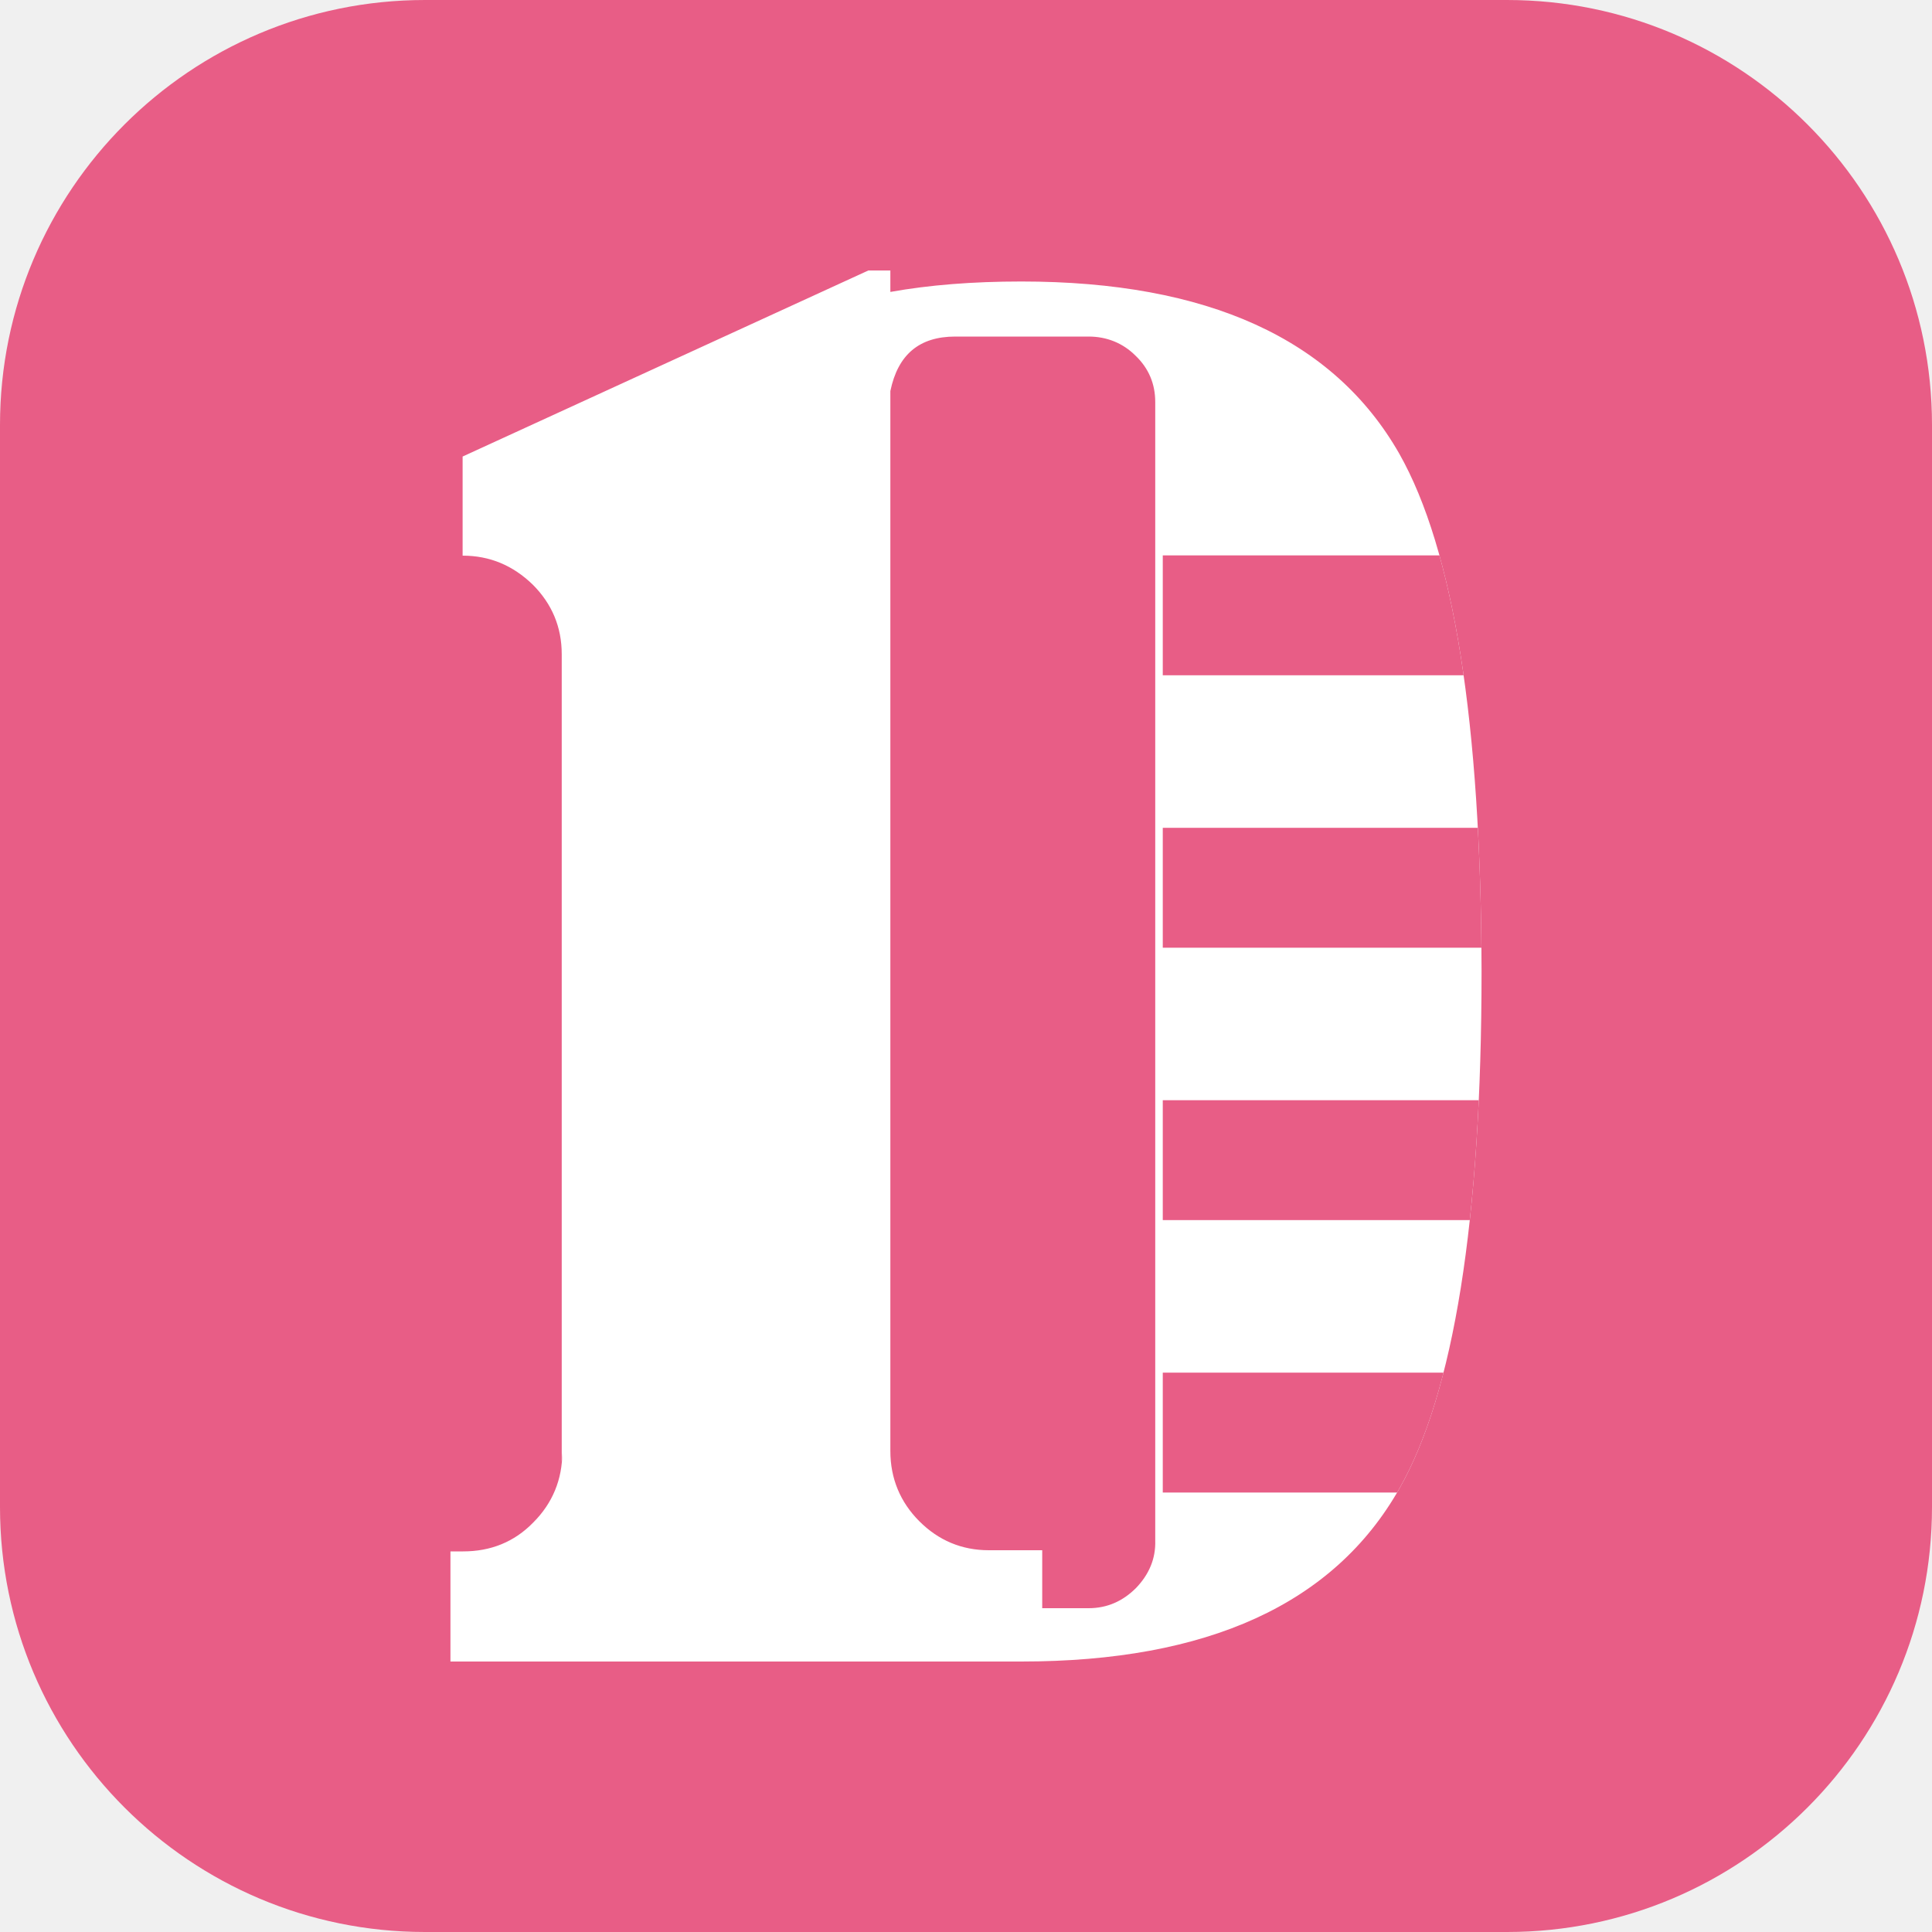
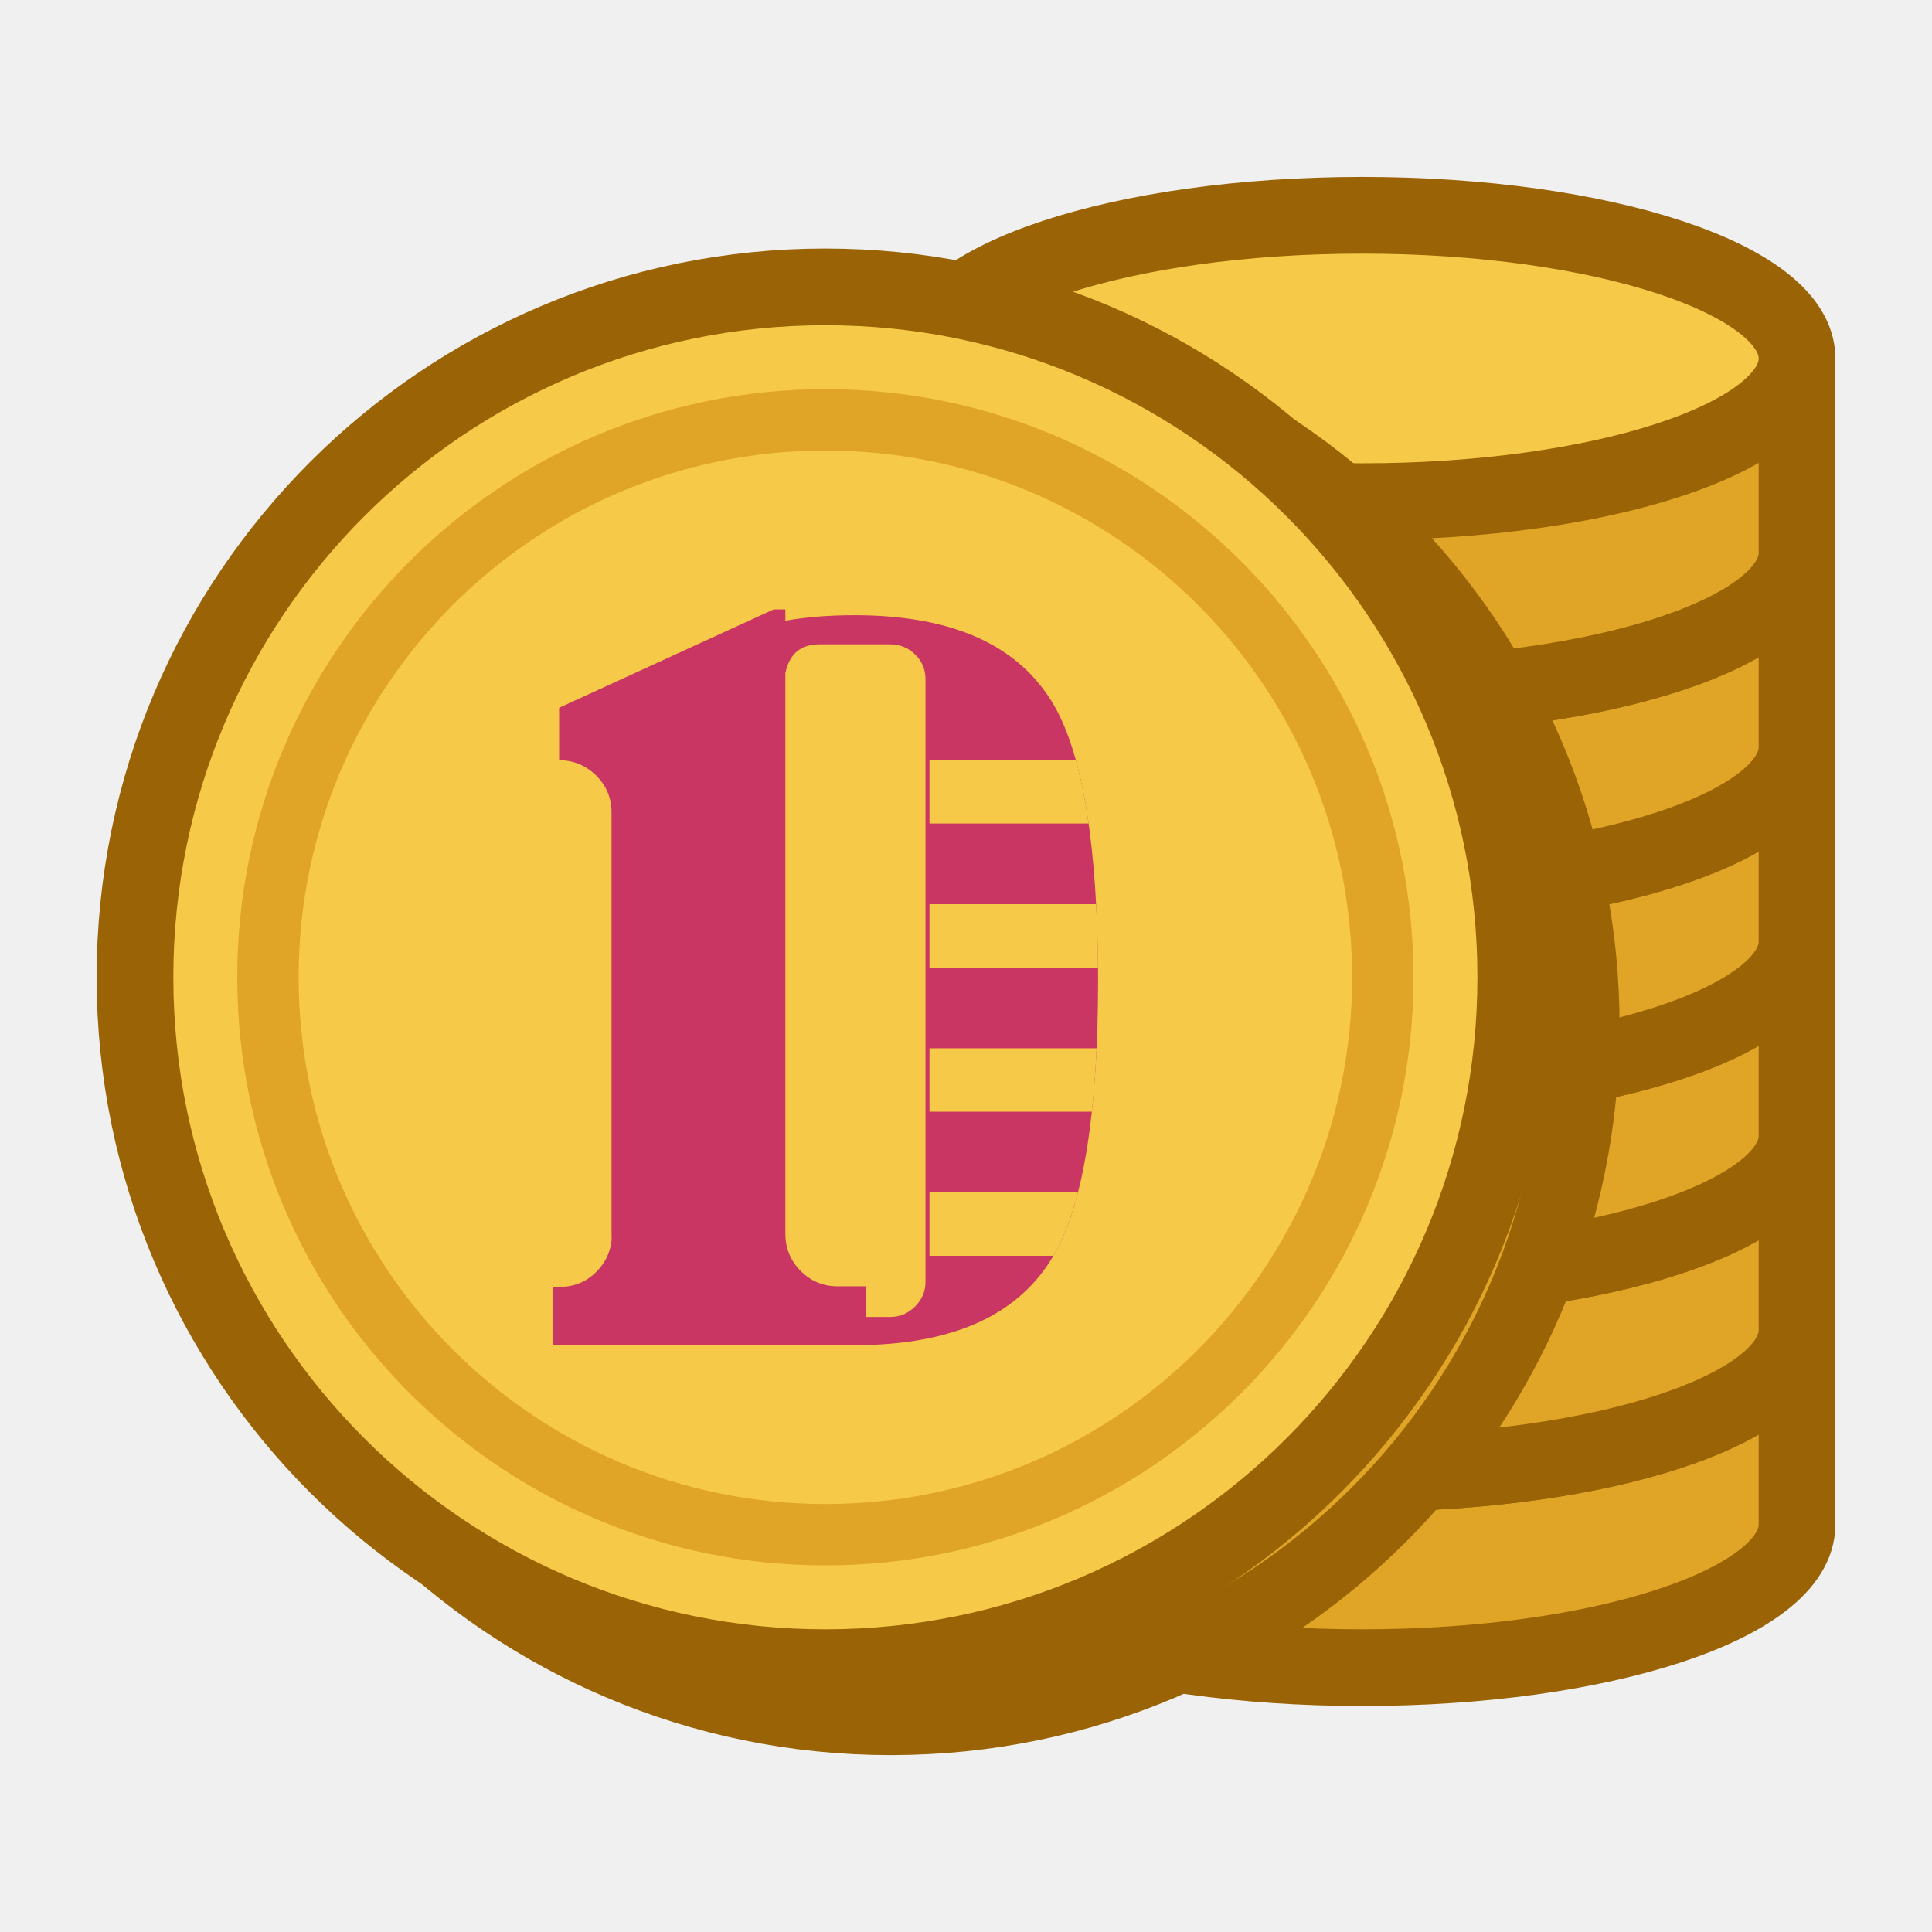
<svg xmlns="http://www.w3.org/2000/svg" viewBox="0 0 100 100">
-   <rect width="100" height="100" rx="22" fill="#e85d86" />
-   <defs>
+   <g transform="translate(70.515 86.318) scale(1.3235)">
+     <path d="M-17,-13.2 L-17,-5.6 A17,5.6 0 0 0 17,-5.6 L17,-13.2 Z" fill="#e0a526" stroke="#9a6406" stroke-width="3.0" stroke-linejoin="round" />
+     <ellipse cx="0" cy="-13.2" rx="17" ry="5.6" fill="#f7c948" stroke="#9a6406" stroke-width="3.0" />
+     <path d="M-17,-20.8 L-17,-13.2 A17,5.6 0 0 0 17,-13.2 L17,-20.8 Z" fill="#e0a526" stroke="#9a6406" stroke-width="3.0" stroke-linejoin="round" />
+     <ellipse cx="0" cy="-20.8" rx="17" ry="5.6" fill="#f7c948" stroke="#9a6406" stroke-width="3.0" />
+     <path d="M-17,-28.4 L-17,-20.8 A17,5.6 0 0 0 17,-20.8 L17,-28.4 Z" fill="#e0a526" stroke="#9a6406" stroke-width="3.0" stroke-linejoin="round" />
+     <ellipse cx="0" cy="-28.4" rx="17" ry="5.6" fill="#f7c948" stroke="#9a6406" stroke-width="3.0" />
+     <path d="M-17,-36.0 L-17,-28.4 A17,5.6 0 0 0 17,-28.4 L17,-36.0 Z" fill="#e0a526" stroke="#9a6406" stroke-width="3.0" stroke-linejoin="round" />
+     <ellipse cx="0" cy="-36.0" rx="17" ry="5.6" fill="#f7c948" stroke="#9a6406" stroke-width="3.0" />
+     <path d="M-17,-43.6 L-17,-36 A17,5.6 0 0 0 17,-36 L17,-43.6 Z" fill="#e0a526" stroke="#9a6406" stroke-width="3.0" stroke-linejoin="round" />
+     <ellipse cx="0" cy="-43.6" rx="17" ry="5.6" fill="#f7c948" stroke="#9a6406" stroke-width="3.0" />
+     <path d="M-17,-51.2 L-17,-43.6 A17,5.6 0 0 0 17,-43.6 L17,-51.2 Z" fill="#e0a526" stroke="#9a6406" stroke-width="3.0" stroke-linejoin="round" />
+     <ellipse cx="0" cy="-51.2" rx="17" ry="5.6" fill="#f7c948" stroke="#9a6406" stroke-width="3.0" />
+     <circle cx="-18.44" cy="-25.08" r="27" fill="#e0a526" stroke="#9a6406" stroke-width="3.0" />
+     <circle cx="-21" cy="-27" r="27" fill="#f7c948" stroke="#9a6406" stroke-width="3.0" />
+     <circle cx="-21" cy="-27" r="21.8" fill="none" stroke="#e0a526" stroke-width="2.4" />
    <clipPath id="bowl">
-       <path d="M19.48,3.16C18.35,1.18 16.17,0.19 12.96,0.19C12.12,0.19 11.37,0.25 10.7,0.37L10.7,0L10.32,0L3.32,3.21L3.32,4.92C3.79,4.92 4.19,5.09 4.53,5.42C4.86,5.75 5.03,6.15 5.03,6.62L5.03,20.55L5.04,20.39C5.04,20.86 4.87,21.27 4.54,21.6C4.21,21.94 3.8,22.1 3.33,22.1L3.11,22.1L3.11,24L12.96,24C16.17,24 18.35,23.01 19.48,21.02C20.42,19.37 20.9,16.39 20.9,12.09C20.89,7.8 20.42,4.82 19.48,3.16ZM14.94,22.73C14.71,22.96 14.44,23.08 14.12,23.08L13.32,23.08L13.32,22.08L12.4,22.08C11.93,22.08 11.53,21.91 11.2,21.58C10.87,21.25 10.7,20.84 10.7,20.37L10.7,2.08C10.83,1.45 11.2,1.14 11.82,1.14L14.12,1.14C14.43,1.14 14.71,1.25 14.93,1.47C15.16,1.69 15.27,1.96 15.27,2.27L15.27,21.91C15.28,22.23 15.16,22.5 14.94,22.73Z" />
+       <path d="M19.48,3.16C18.35,1.18 16.17,0.19 12.96,0.19C12.12,0.19 11.37,0.25 10.7,0.37L10.7,0L10.32,0L3.32,3.21L3.32,4.92C3.79,4.92 4.19,5.09 4.53,5.42C4.86,5.75 5.03,6.150 5.03,6.62L5.03,20.55L5.04,20.39C5.04,20.86 4.87,21.27 4.54,21.6C4.21,21.94 3.8,22.1 3.33,22.1L3.11,22.1L3.11,24L12.96,24C16.17,24 18.35,23.01 19.48,21.02C20.42,19.37 20.9,16.39 20.9,12.09C20.89,7.8 20.42,4.82 19.48,3.16ZM14.94,22.73C14.71,22.96 14.44,23.08 14.12,23.08L13.32,23.08L13.32,22.08L12.4,22.08C11.93,22.08 11.53,21.91 11.2,21.58C10.87,21.25 10.7,20.84 10.7,20.37L10.7,2.08C10.83,1.45 11.2,1.14 11.82,1.14L14.12,1.14C14.43,1.14 14.71,1.25 14.93,1.47C15.16,1.69 15.27,1.96 15.27,2.27L15.27,21.91C15.28,22.23 15.16,22.5 14.94,22.73Z" />
    </clipPath>
-   </defs>
-   <g transform="translate(13.985 14.000) scale(3)" fill-rule="nonzero">
-     <path d="M19.48,3.16C18.35,1.18 16.17,0.19 12.96,0.19C12.12,0.19 11.37,0.25 10.7,0.37L10.7,0L10.32,0L3.32,3.21L3.32,4.92C3.79,4.92 4.19,5.09 4.53,5.42C4.86,5.75 5.03,6.15 5.03,6.62L5.03,20.55L5.04,20.39C5.04,20.86 4.87,21.27 4.54,21.6C4.21,21.94 3.8,22.1 3.33,22.1L3.11,22.1L3.11,24L12.96,24C16.17,24 18.35,23.01 19.48,21.02C20.42,19.37 20.9,16.39 20.9,12.09C20.89,7.8 20.42,4.82 19.48,3.16ZM14.94,22.73C14.71,22.96 14.44,23.08 14.12,23.08L13.32,23.08L13.32,22.08L12.4,22.08C11.93,22.08 11.53,21.91 11.2,21.58C10.87,21.25 10.7,20.84 10.7,20.37L10.7,2.08C10.83,1.45 11.2,1.14 11.82,1.14L14.12,1.14C14.43,1.14 14.71,1.25 14.93,1.47C15.16,1.69 15.27,1.96 15.27,2.27L15.27,21.91C15.28,22.23 15.16,22.5 14.94,22.73Z" fill="#fff" />
-     <g clip-path="url(#bowl)" fill="#e85d86">
-       <rect x="15.4" y="4.916" width="6.2" height="2.068" />
-       <rect x="15.4" y="9.616" width="6.2" height="2.068" />
-       <rect x="15.4" y="14.316" width="6.2" height="2.068" />
-       <rect x="15.4" y="19.016" width="6.2" height="2.068" />
+     <g transform="translate(-35.394 -41.388) scale(1.199)">
+       <path d="M19.48,3.16C18.35,1.18 16.17,0.19 12.96,0.19C12.12,0.19 11.37,0.25 10.7,0.37L10.7,0L10.32,0L3.32,3.21L3.32,4.92C3.79,4.92 4.19,5.09 4.53,5.42C4.86,5.75 5.03,6.150 5.03,6.62L5.03,20.55L5.04,20.39C5.04,20.86 4.87,21.27 4.54,21.6C4.21,21.94 3.8,22.1 3.33,22.1L3.11,22.1L3.11,24L12.96,24C16.17,24 18.35,23.01 19.48,21.02C20.42,19.37 20.9,16.39 20.9,12.09C20.89,7.8 20.42,4.82 19.48,3.16ZM14.94,22.73C14.71,22.96 14.44,23.08 14.12,23.08L13.32,23.08L13.32,22.08L12.4,22.08C11.93,22.08 11.53,21.91 11.2,21.58C10.87,21.25 10.7,20.84 10.7,20.37L10.7,2.08C10.83,1.45 11.2,1.14 11.82,1.14L14.12,1.14C14.43,1.14 14.71,1.25 14.93,1.47C15.16,1.69 15.27,1.96 15.27,2.27L15.27,21.91C15.28,22.23 15.16,22.5 14.94,22.73Z" fill="#c93663" />
+       <g clip-path="url(#bowl)" fill="#f7c948">
+         <rect x="15.4" y="4.916" width="6.2" height="2.068" />
+         <rect x="15.4" y="9.616" width="6.2" height="2.068" />
+         <rect x="15.4" y="14.316" width="6.2" height="2.068" />
+         <rect x="15.4" y="19.016" width="6.2" height="2.068" />
+       </g>
    </g>
  </g>
</svg>
